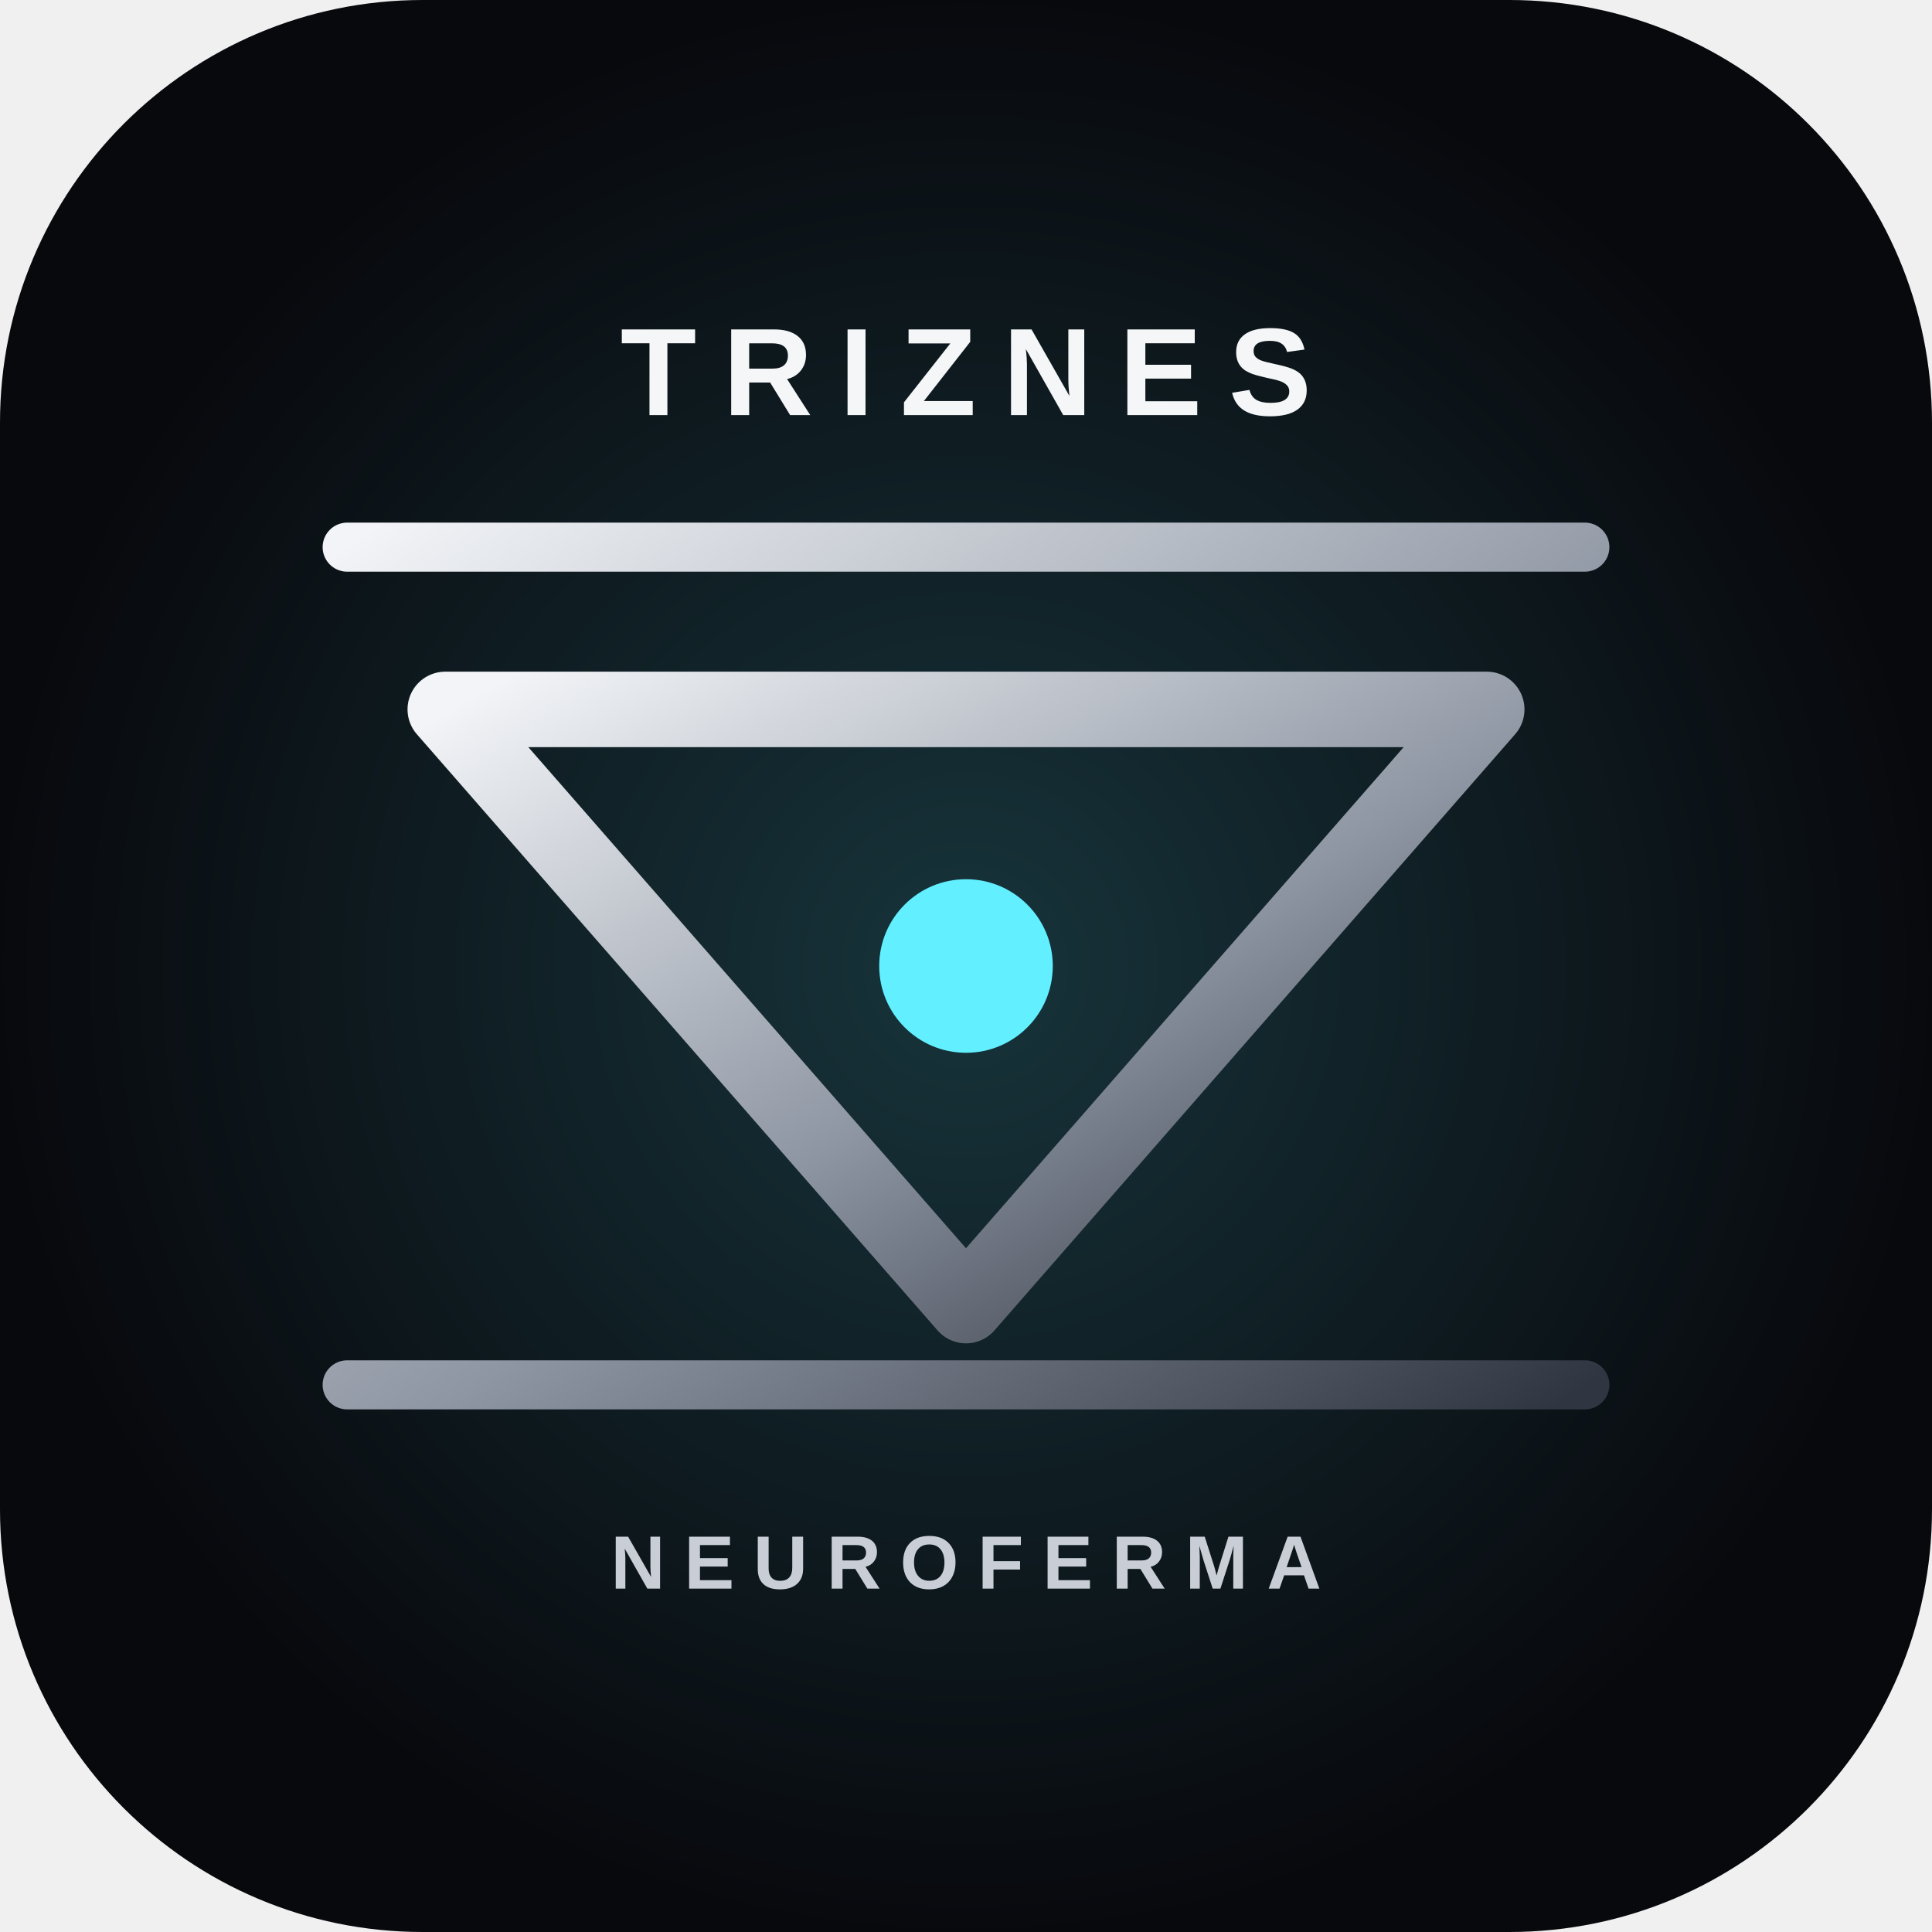
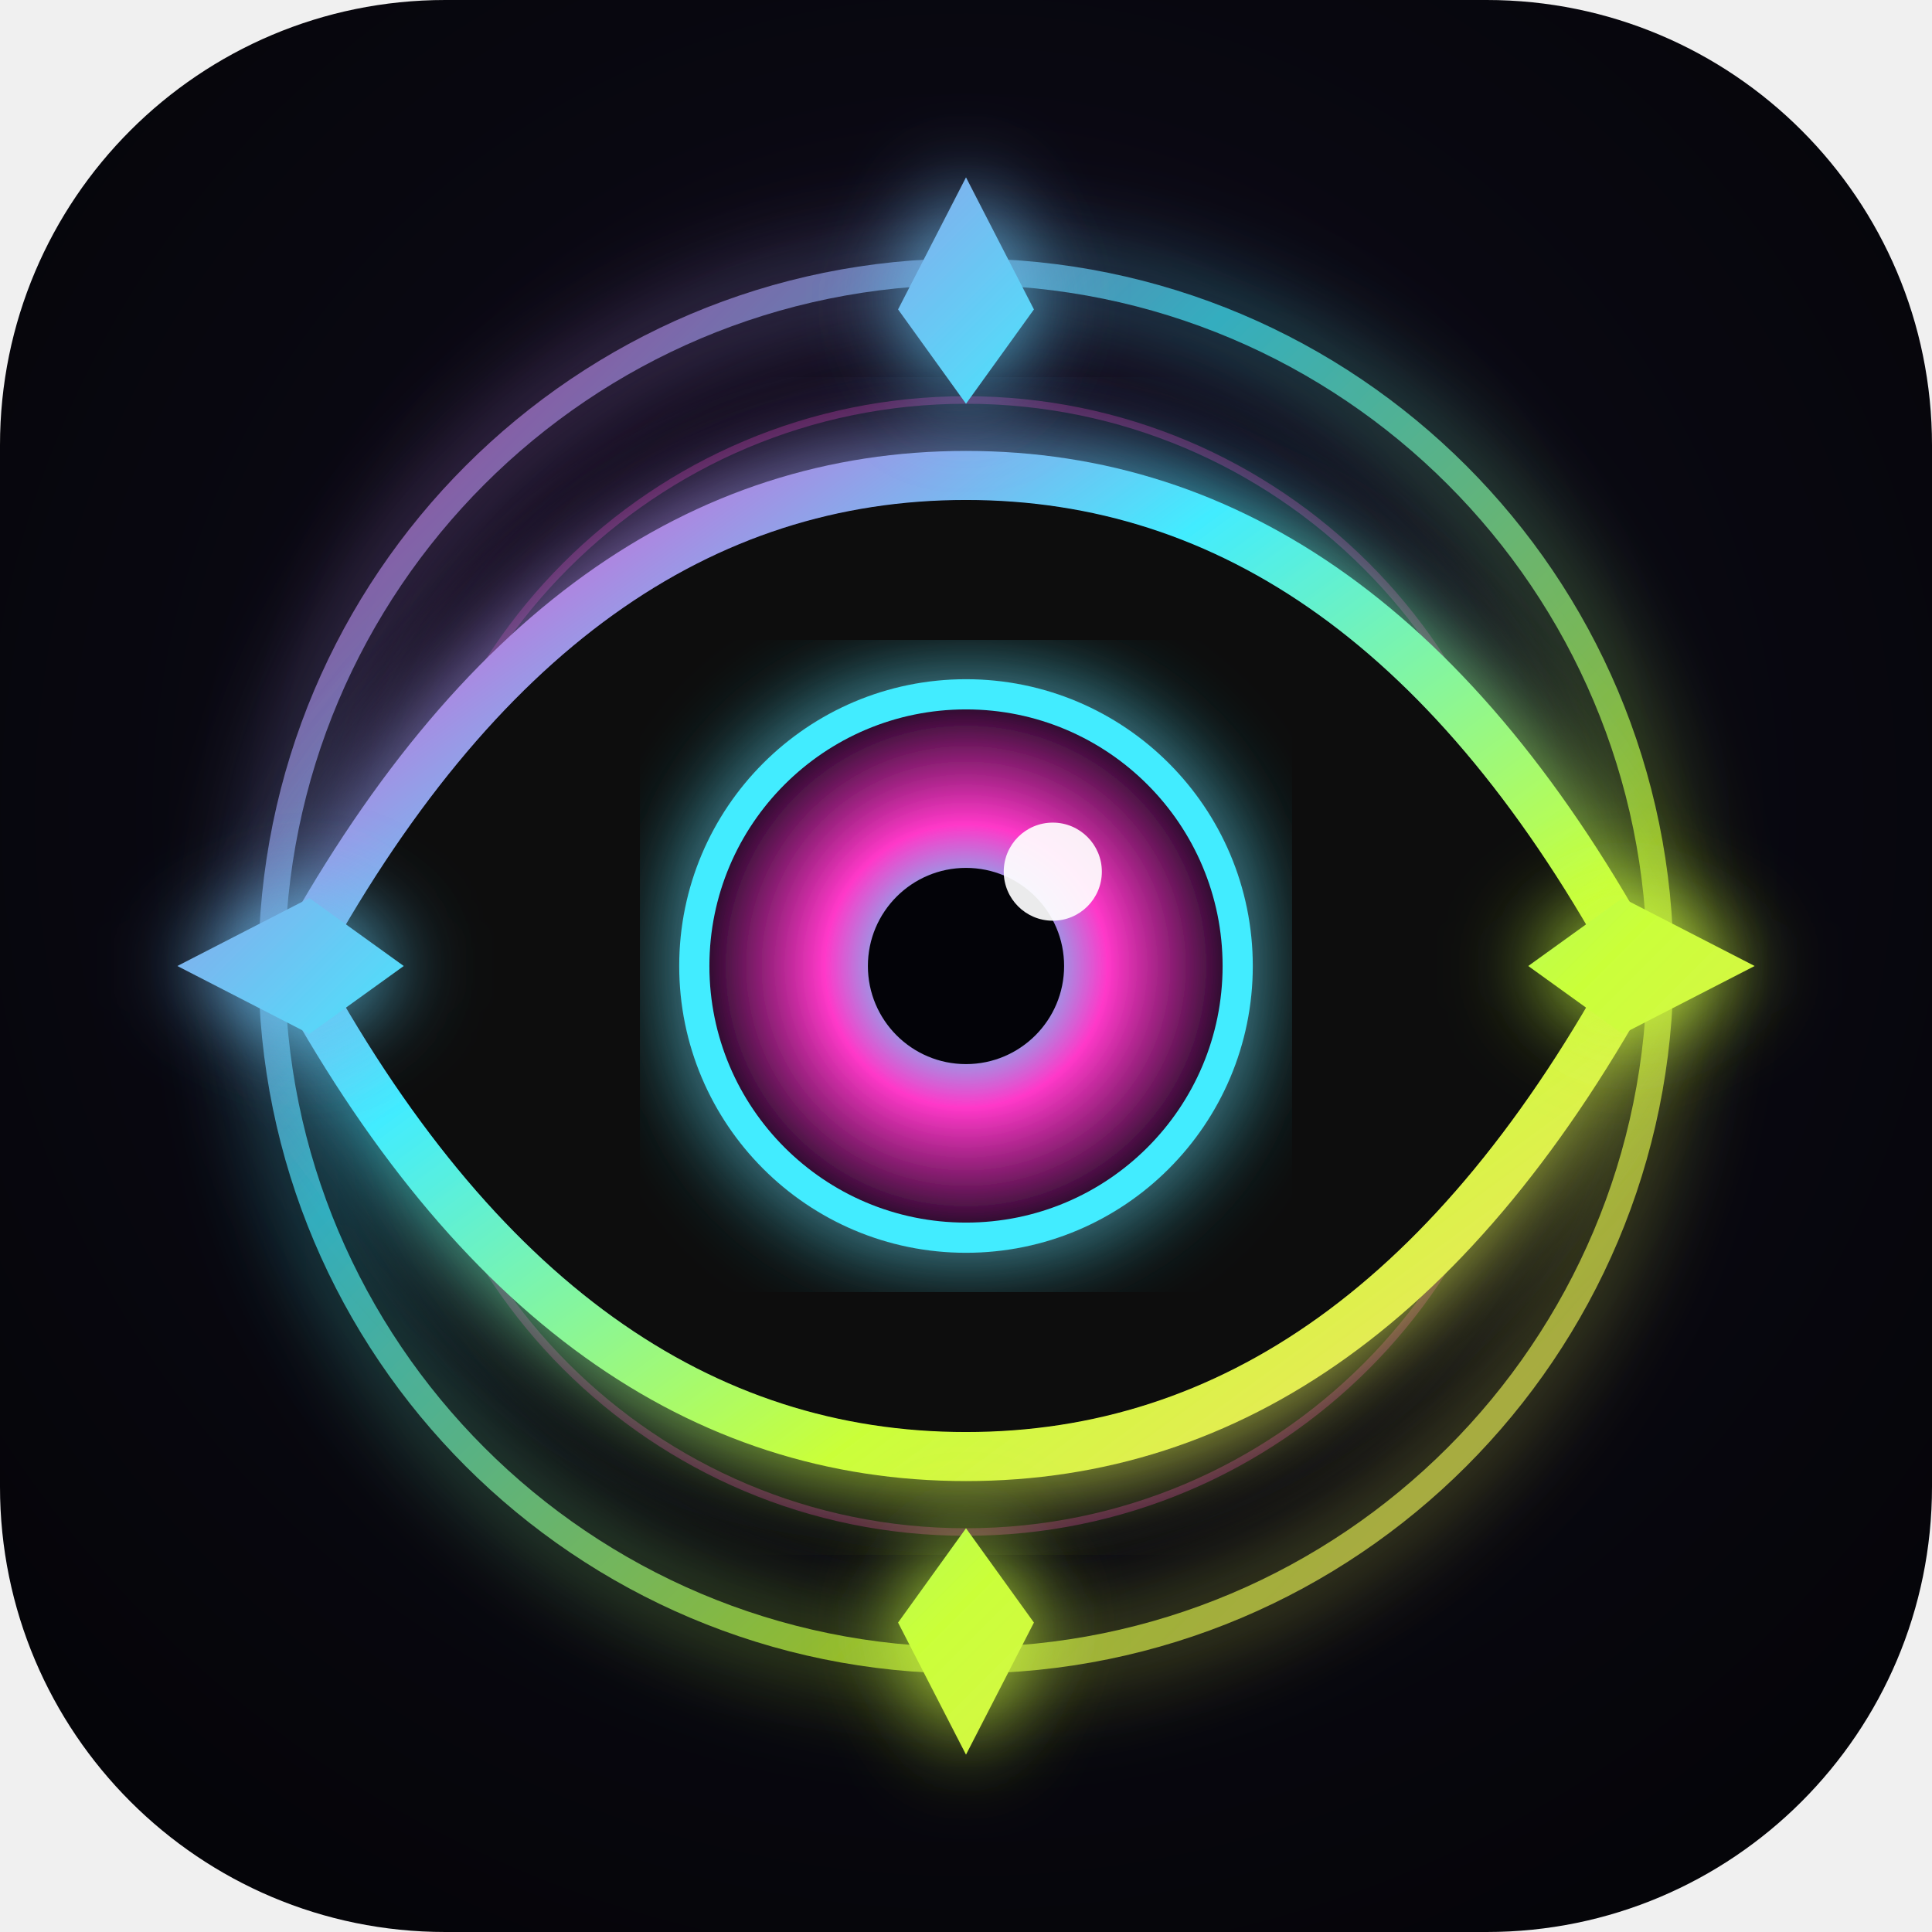
<svg xmlns="http://www.w3.org/2000/svg" viewBox="0 0 512 512">
  <defs>
-     <linearGradient id="g" x1="0" y1="0" x2="1" y2="1">
-       <stop stop-color="#f2f4f7" />
-       <stop offset=".55" stop-color="#8e96a3" />
-       <stop offset="1" stop-color="#303641" />
+     <radialGradient id="bg" cx="50%" cy="42%" r="72%">
+       <stop offset="0" stop-color="#22102f" />
+       <stop offset=".52" stop-color="#090811" />
+       <stop offset="1" stop-color="#040407" />
+     </radialGradient>
+     <linearGradient id="ring" x1="0" y1="0" x2="1" y2="1">
+       <stop stop-color="#ff38c9" />
+       <stop offset=".36" stop-color="#42ecff" />
+       <stop offset=".7" stop-color="#caff39" />
+       <stop offset="1" stop-color="#ffd76e" />
    </linearGradient>
-     <radialGradient id="b">
-       <stop stop-color="#17343b" />
-       <stop offset="1" stop-color="#08090d" />
+     <radialGradient id="iris">
+       <stop offset="0" stop-color="#ffffff" />
+       <stop offset=".18" stop-color="#42ecff" />
+       <stop offset=".52" stop-color="#ff38c9" />
+       <stop offset="1" stop-color="#16051d" />
    </radialGradient>
+     <filter id="glow">
+       <feGaussianBlur stdDeviation="12" result="b" />
+       <feMerge>
+         <feMergeNode in="b" />
+         <feMergeNode in="SourceGraphic" />
+       </feMerge>
+     </filter>
  </defs>
-   <rect width="512" height="512" rx="112" fill="url(#b)" />
-   <path d="M92 145h328M92 367h328" stroke="url(#g)" stroke-width="13" stroke-linecap="round" />
-   <path d="M118 188h276L256 346 118 188Z" fill="none" stroke="url(#g)" stroke-width="20" stroke-linejoin="round" />
-   <circle cx="256" cy="256" r="23" fill="#62efff" />
-   <text x="256" y="110" text-anchor="middle" fill="#f4f6f8" font-family="Arial,sans-serif" font-size="33" font-weight="700" letter-spacing="7">TRIZNES</text>
-   <text x="256" y="421" text-anchor="middle" fill="#c9ced6" font-family="Arial,sans-serif" font-size="20" font-weight="700" letter-spacing="5">NEUROFERMA</text>
+   <rect width="512" height="512" rx="118" fill="url(#bg)" />
+   <circle cx="256" cy="256" r="184" fill="none" stroke="url(#ring)" stroke-width="7" opacity=".72" filter="url(#glow)" />
+   <circle cx="256" cy="256" r="150" fill="none" stroke="#ff38c9" stroke-width="2" opacity=".28" />
+   <path d="M78 256C126 167 186 126 256 126s130 41 178 130c-48 89-108 130-178 130S126 345 78 256Z" fill="#08070d" stroke="url(#ring)" stroke-width="13" filter="url(#glow)" />
+   <circle cx="256" cy="256" r="72" fill="url(#iris)" stroke="#42ecff" stroke-width="8" filter="url(#glow)" />
+   <circle cx="256" cy="256" r="26" fill="#030308" />
+   <circle cx="279" cy="231" r="13" fill="#fff" opacity=".92" />
+   <path d="M256 47l18 35-18 25-18-25 18-35ZM465 256l-35 18-25-18 25-18 35 18ZM256 465l-18-35 18-25 18 25-18 35ZM47 256l35-18 25 18-25 18-35-18Z" fill="url(#ring)" filter="url(#glow)" />
</svg>
